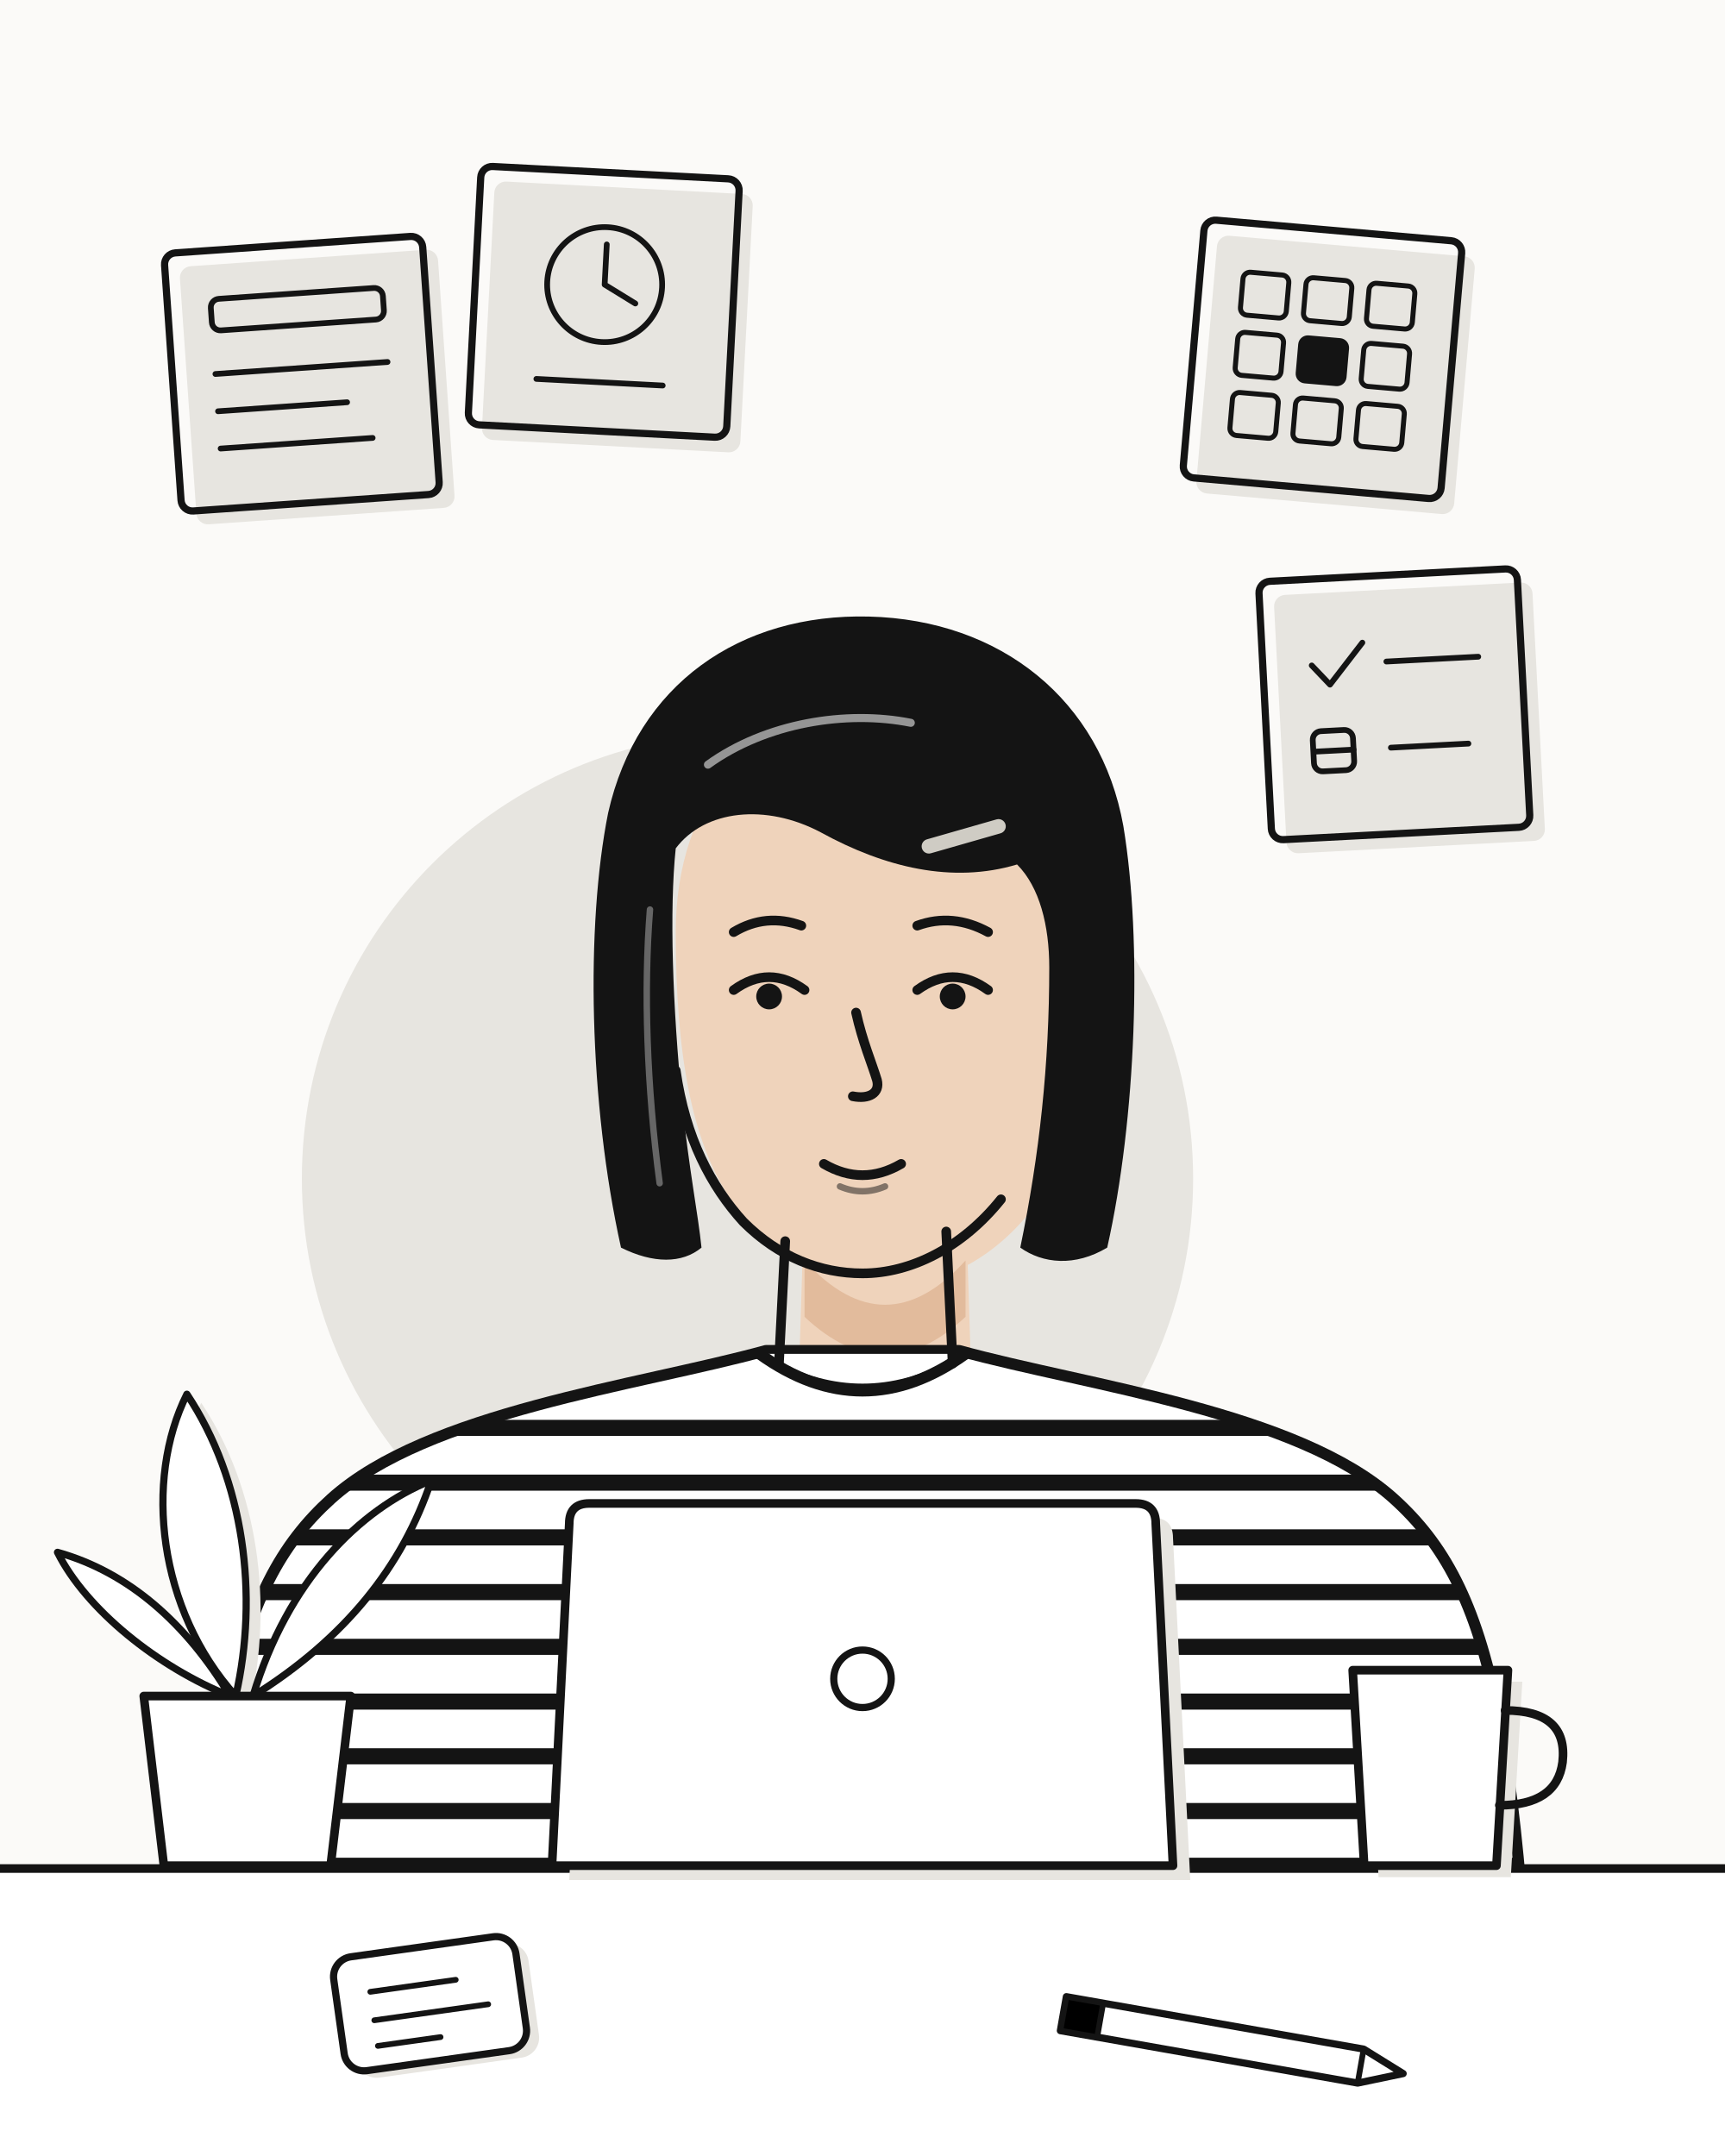
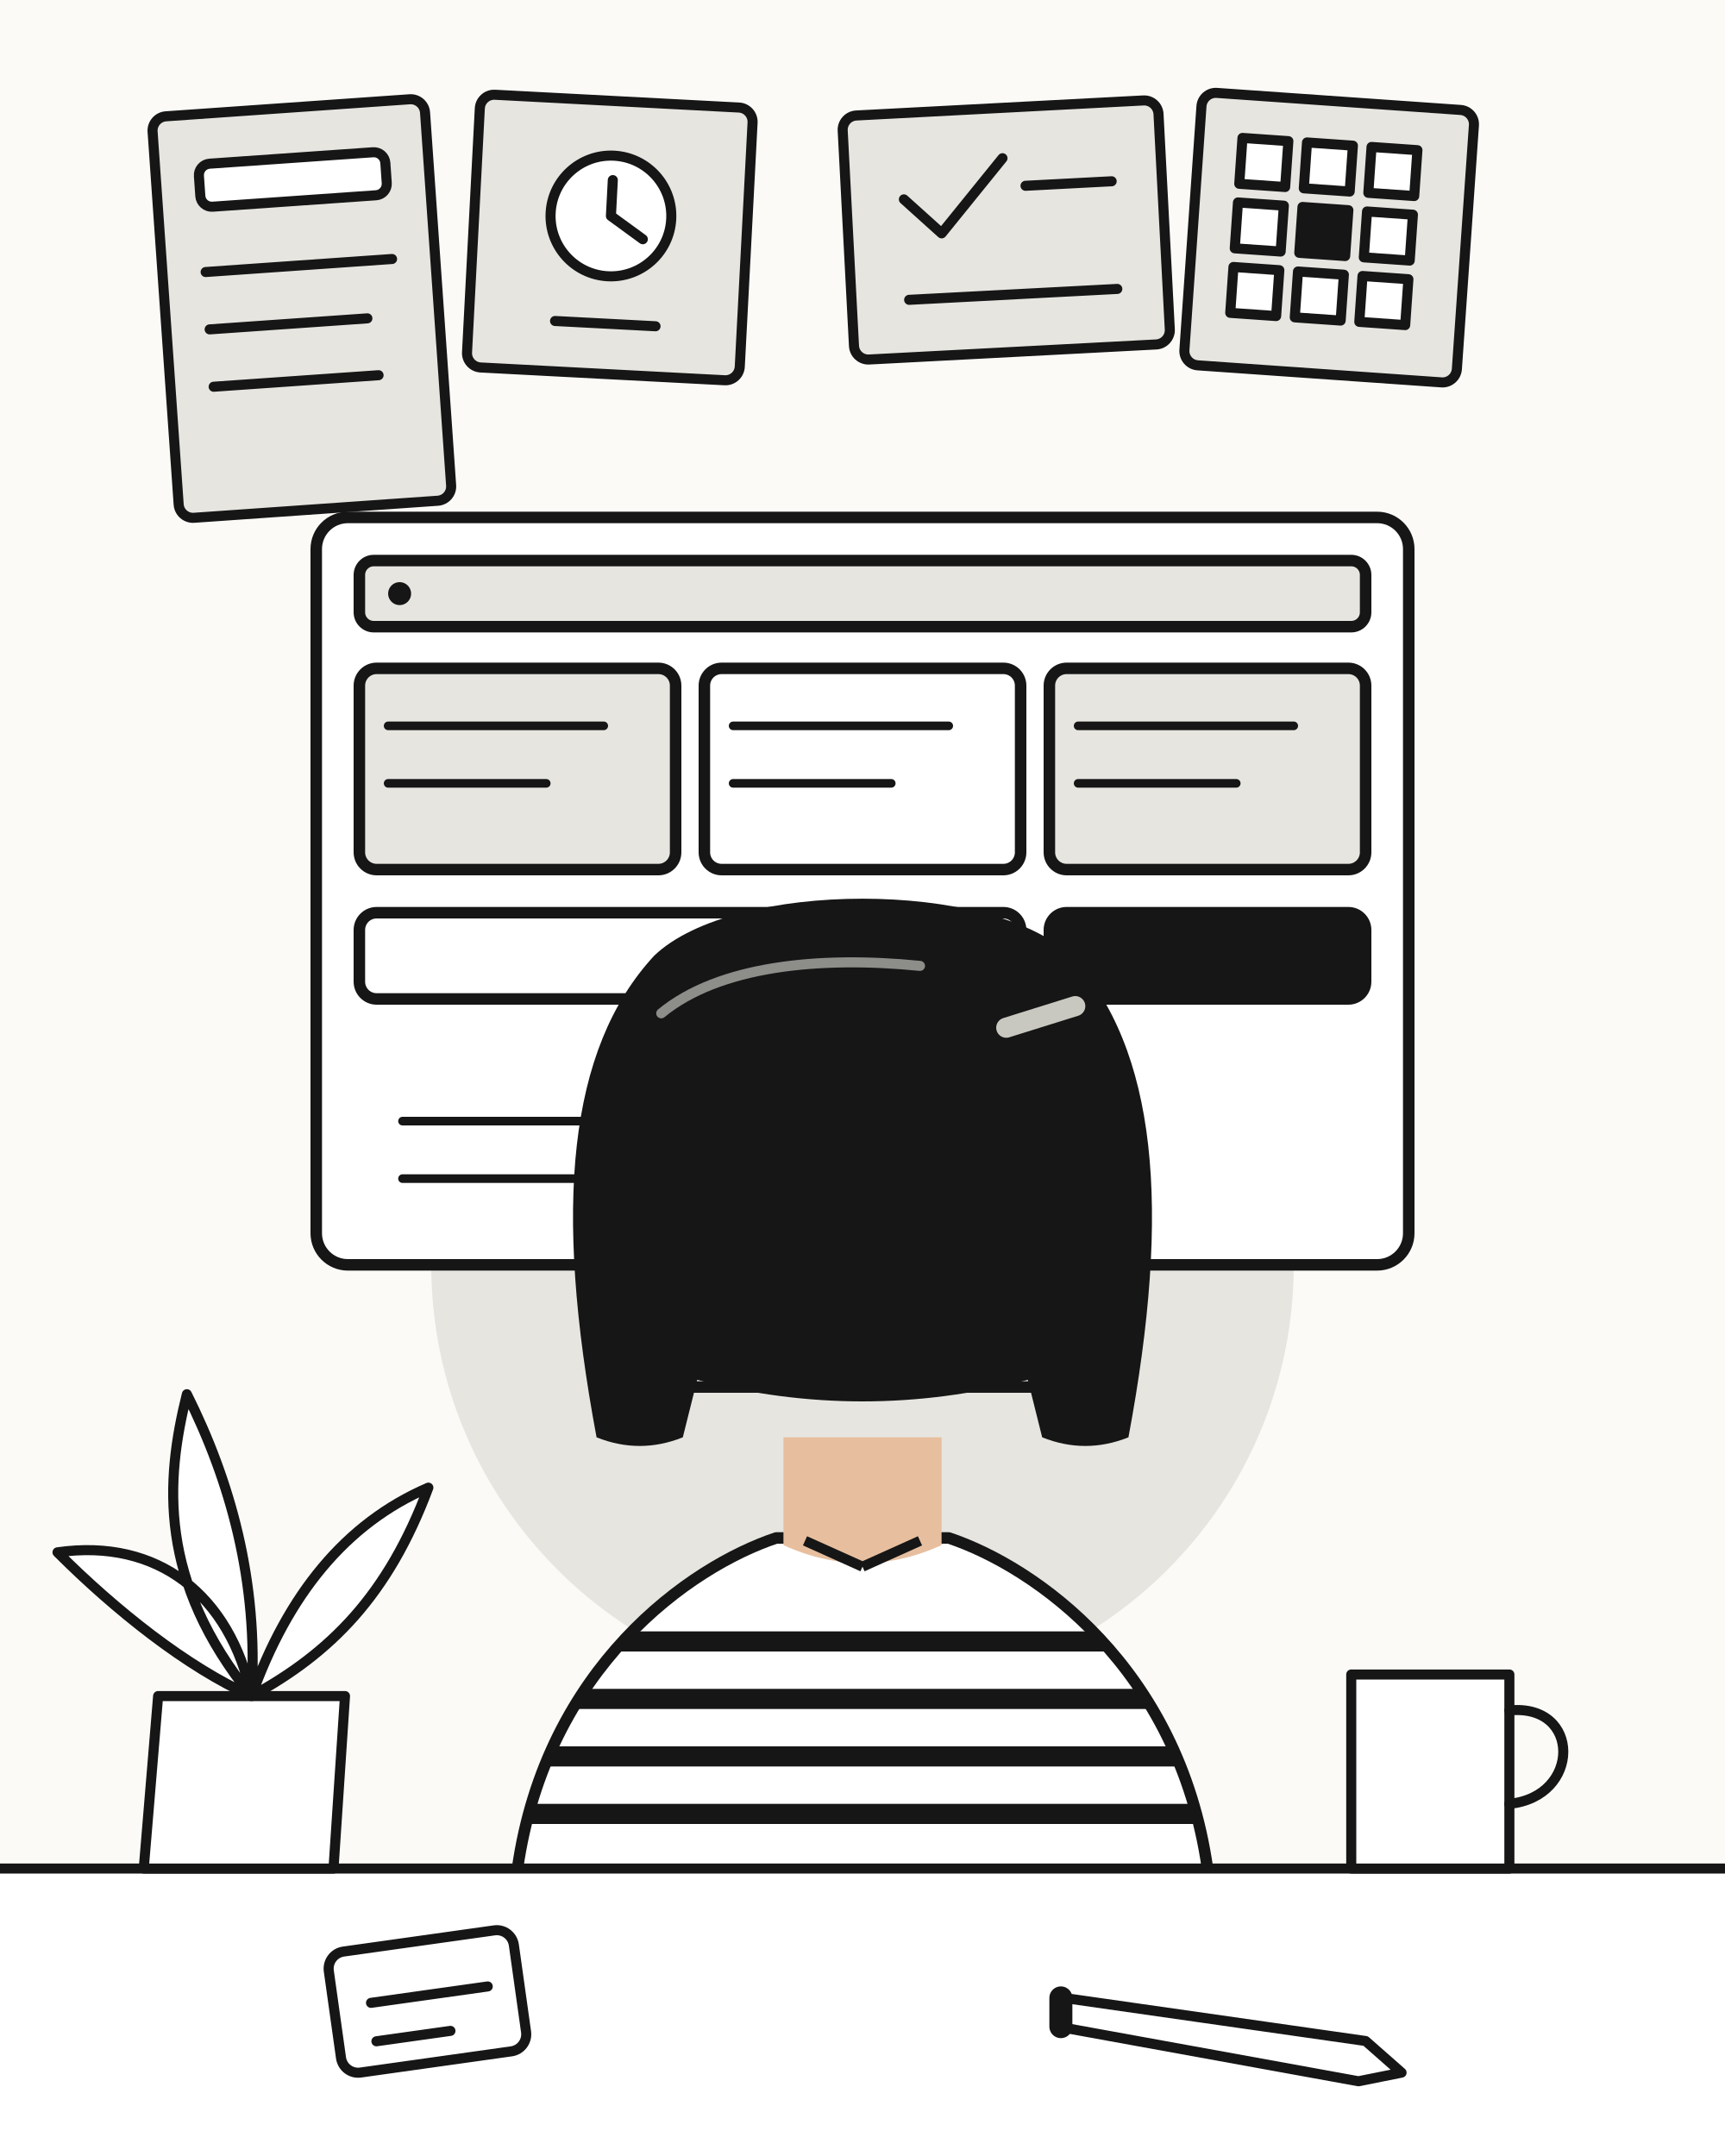
- <svg xmlns="http://www.w3.org/2000/svg" width="1200" height="1500" viewBox="0 0 1200 1500">
+ <svg xmlns="http://www.w3.org/2000/svg" viewBox="0 0 1200 1500" width="1200" height="1500">
  <defs>
-     <clipPath id="na-torso">
-       <path d="M -60 214 C -140 236 -270 252 -330 306 C -392 362 -410 450 -420 760 L 420 760 C 410 450 392 362 330 306 C 270 252 140 236 60 214 Z" />
+     <clipPath id="top">
+       <path d="M360 1300 C380 1160 480 1090 540 1070 L660 1070 C720 1090 820 1160 840 1300Z" />
    </clipPath>
  </defs>
-   <rect width="1200" height="1500" fill="#fbfaf8" />
-   <g transform="rotate(-4 210 260)">
-     <rect x="130" y="180" width="180" height="180" rx="8" fill="#e7e5e0" />
-     <rect x="120" y="170" width="180" height="180" rx="8" fill="none" stroke="#141414" stroke-width="5" stroke-linecap="round" stroke-linejoin="round" />
-     <rect x="150" y="204" width="120" height="22" rx="6" fill="none" stroke="#141414" stroke-width="4" stroke-linecap="round" stroke-linejoin="round" />
-     <path d="M 150 256 H 270 M 150 282 H 240 M 150 308 H 256" fill="none" stroke="#141414" stroke-width="4" stroke-linecap="round" stroke-linejoin="round" />
-   </g>
-   <g transform="rotate(3 420 210)">
-     <rect x="340" y="130" width="180" height="180" rx="8" fill="#e7e5e0" />
-     <rect x="330" y="120" width="180" height="180" rx="8" fill="none" stroke="#141414" stroke-width="5" stroke-linecap="round" stroke-linejoin="round" />
-     <circle cx="420" cy="198" r="40" fill="none" stroke="#141414" stroke-width="4" stroke-linecap="round" stroke-linejoin="round" />
-     <path d="M 420 198 V 170 M 420 198 L 442 210" fill="none" stroke="#141414" stroke-width="4" stroke-linecap="round" stroke-linejoin="round" />
-     <path d="M 376 266 H 464" fill="none" stroke="#141414" stroke-width="4" stroke-linecap="round" stroke-linejoin="round" />
-   </g>
-   <g transform="rotate(5 920 250)">
-     <rect x="840" y="170" width="180" height="180" rx="8" fill="#e7e5e0" />
-     <rect x="830" y="160" width="180" height="180" rx="8" fill="none" stroke="#141414" stroke-width="5" stroke-linecap="round" stroke-linejoin="round" />
-     <rect x="860" y="194" width="32" height="30" rx="5" fill="none" stroke="#141414" stroke-width="3.5" stroke-linecap="round" stroke-linejoin="round" />
-     <rect x="904" y="194" width="32" height="30" rx="5" fill="none" stroke="#141414" stroke-width="3.5" stroke-linecap="round" stroke-linejoin="round" />
-     <rect x="948" y="194" width="32" height="30" rx="5" fill="none" stroke="#141414" stroke-width="3.5" stroke-linecap="round" stroke-linejoin="round" />
-     <rect x="860" y="236" width="32" height="30" rx="5" fill="none" stroke="#141414" stroke-width="3.5" stroke-linecap="round" stroke-linejoin="round" />
-     <rect x="904" y="236" width="32" height="30" rx="5" fill="#141414" stroke="#141414" stroke-width="3.5" stroke-linecap="round" stroke-linejoin="round" />
-     <rect x="948" y="236" width="32" height="30" rx="5" fill="none" stroke="#141414" stroke-width="3.5" stroke-linecap="round" stroke-linejoin="round" />
-     <rect x="860" y="278" width="32" height="30" rx="5" fill="none" stroke="#141414" stroke-width="3.5" stroke-linecap="round" stroke-linejoin="round" />
-     <rect x="904" y="278" width="32" height="30" rx="5" fill="none" stroke="#141414" stroke-width="3.5" stroke-linecap="round" stroke-linejoin="round" />
-     <rect x="948" y="278" width="32" height="30" rx="5" fill="none" stroke="#141414" stroke-width="3.5" stroke-linecap="round" stroke-linejoin="round" />
-   </g>
-   <g transform="rotate(-3 970 490)">
-     <rect x="890" y="410" width="180" height="180" rx="8" fill="#e7e5e0" />
-     <rect x="880" y="400" width="180" height="180" rx="8" fill="none" stroke="#141414" stroke-width="5" stroke-linecap="round" stroke-linejoin="round" />
-     <path d="M 914 460 l 12 14 l 24 -28 M 966 460 H 1030 M 914 520 h 26 M 966 520 H 1020" fill="none" stroke="#141414" stroke-width="4" stroke-linecap="round" stroke-linejoin="round" />
-     <rect x="912" y="506" width="28" height="28" rx="6" fill="none" stroke="#141414" stroke-width="4" stroke-linecap="round" stroke-linejoin="round" />
-   </g>
-   <circle cx="520" cy="820" r="310" fill="#e7e5e0" />
-   <g transform="translate(600 700) scale(1.12)">
-     <g>
-       <path d="M 0 -196 C 82 -196 130 -136 130 -54 C 130 22 120 76 96 112 C 72 146 38 166 0 166 C -38 166 -72 146 -96 112 C -120 76 -130 22 -130 -54 C -130 -136 -82 -196 0 -196 Z" transform="translate(14 8)" fill="#efd3bb" />
-       <path d="M -50 110 L -54 236 Q 0 262 54 236 L 50 110 Z" transform="translate(14 8)" fill="#efd3bb" />
-       <path d="M -50 150 Q 0 205 50 150 L 50 185 Q 0 232 -50 185 Z" transform="translate(14 8)" fill="#e2bb9c" />
-       <path d="M -60 214 C -140 236 -270 252 -330 306 C -392 362 -410 450 -420 760 L 420 760 C 410 450 392 362 330 306 C 270 252 140 236 60 214 Z" fill="#fff" />
-       <g clip-path="url(#na-torso)">
-         <path d="M -440 262 H 440" stroke="#141414" stroke-width="10" />
-         <path d="M -440 296 H 440" stroke="#141414" stroke-width="10" />
-         <path d="M -440 330 H 440" stroke="#141414" stroke-width="10" />
-         <path d="M -440 364 H 440" stroke="#141414" stroke-width="10" />
-         <path d="M -440 398 H 440" stroke="#141414" stroke-width="10" />
-         <path d="M -440 432 H 440" stroke="#141414" stroke-width="10" />
-         <path d="M -440 466 H 440" stroke="#141414" stroke-width="10" />
-         <path d="M -440 500 H 440" stroke="#141414" stroke-width="10" />
-         <path d="M -440 534 H 440" stroke="#141414" stroke-width="10" />
-         <path d="M -440 568 H 440" stroke="#141414" stroke-width="10" />
-         <path d="M -440 602 H 440" stroke="#141414" stroke-width="10" />
-         <path d="M -440 636 H 440" stroke="#141414" stroke-width="10" />
-         <path d="M -440 670 H 440" stroke="#141414" stroke-width="10" />
-         <path d="M -440 704 H 440" stroke="#141414" stroke-width="10" />
-         <path d="M -440 738 H 440" stroke="#141414" stroke-width="10" />
-         <path d="M -440 772 H 440" stroke="#141414" stroke-width="10" />
+   <rect width="1200" height="1500" fill="#fbfaf7" />
+   <g stroke="#161616" stroke-width="7" stroke-linejoin="round" stroke-linecap="round">
+     <g transform="rotate(-4 205 215)">
+       <rect x="115" y="75" width="190" height="280" rx="10" fill="#e6e5e0" />
+       <rect x="145" y="110" width="130" height="30" rx="8" fill="#fff" />
+       <path d="M145 185H275M145 225H255M145 265H260" fill="none" />
+     </g>
+     <g transform="rotate(3 420 150)">
+       <rect x="330" y="70" width="190" height="190" rx="10" fill="#e6e5e0" />
+       <circle cx="425" cy="150" r="42" fill="#fff" />
+       <path d="M425 125V150L448 165M390 225H460" fill="none" />
+     </g>
+     <g transform="rotate(4 920 160)">
+       <rect x="830" y="70" width="190" height="190" rx="10" fill="#e6e5e0" />
+       <g fill="#fff">
+         <rect x="860" y="100" width="32" height="32" />
+         <rect x="905" y="100" width="32" height="32" />
+         <rect x="950" y="100" width="32" height="32" />
+         <rect x="860" y="145" width="32" height="32" />
+         <rect x="905" y="145" width="32" height="32" fill="#161616" />
+         <rect x="950" y="145" width="32" height="32" />
+         <rect x="860" y="190" width="32" height="32" />
+         <rect x="905" y="190" width="32" height="32" />
+         <rect x="950" y="190" width="32" height="32" />
      </g>
-       <path d="M -60 214 C -140 236 -270 252 -330 306 C -392 362 -410 450 -420 760 L 420 760 C 410 450 392 362 330 306 C 270 252 140 236 60 214 Z" fill="none" stroke="#141414" stroke-width="7" stroke-linecap="round" stroke-linejoin="round" />
-       <path d="M -64 216 Q 0 262 64 216" fill="#fff" stroke="#141414" stroke-width="7" stroke-linecap="round" stroke-linejoin="round" />
-       <path d="M -56 222 Q 0 252 56 222" fill="none" stroke="#141414" stroke-width="5" stroke-linecap="round" stroke-linejoin="round" />
-       <path d="M -48 146 L -52 224" fill="none" stroke="#141414" stroke-width="6" stroke-linecap="round" stroke-linejoin="round" />
-       <path d="M 52 140 L 56 222" fill="none" stroke="#141414" stroke-width="6" stroke-linecap="round" stroke-linejoin="round" />
-       <path d="M -150 150 C -170 60 -172 -50 -158 -120 C -140 -200 -76 -244 4 -242 C 86 -240 148 -190 162 -112 C 174 -40 170 70 152 150 C 132 162 112 160 98 150 C 110 92 116 36 116 -24 C 116 -50 110 -74 96 -88 C 56 -76 14 -86 -26 -108 C -60 -126 -98 -122 -116 -98 C -120 -60 -118 0 -112 60 C -108 100 -102 130 -100 150 C -112 160 -130 160 -150 150 Z" fill="#141414" />
-       <path d="M -96 -150 C -60 -176 -10 -184 30 -176" stroke="#fff" stroke-width="5" fill="none" stroke-linecap="round" opacity=".55" />
-       <path d="M -132 -60 C -136 -10 -134 50 -126 110" stroke="#fff" stroke-width="4" fill="none" stroke-linecap="round" opacity=".35" />
-       <path d="M -116 40 C -110 82 -94 112 -74 134 C -52 156 -26 166 0 166 C 30 166 62 150 86 120" fill="none" stroke="#141414" stroke-width="6" stroke-linecap="round" stroke-linejoin="round" />
-       <rect x="34" y="-112" width="58" height="13" rx="6.5" fill="#cfccc4" stroke="#141414" stroke-width="4" transform="rotate(-16 63 -105)" />
-       <circle cx="-118" cy="96" r="7" fill="#141414" />
-       <path d="M -80 -46 Q -60 -58 -38 -50" fill="none" stroke="#141414" stroke-width="6" stroke-linecap="round" stroke-linejoin="round" />
-       <path d="M 34 -50 Q 56 -58 78 -46" fill="none" stroke="#141414" stroke-width="6" stroke-linecap="round" stroke-linejoin="round" />
-       <path d="M -80 -10 Q -58 -26 -36 -10" fill="none" stroke="#141414" stroke-width="6" stroke-linecap="round" stroke-linejoin="round" />
-       <path d="M 34 -10 Q 56 -26 78 -10" fill="none" stroke="#141414" stroke-width="6" stroke-linecap="round" stroke-linejoin="round" />
-       <circle cx="-58" cy="-6" r="8" fill="#141414" />
-       <circle cx="56" cy="-6" r="8" fill="#141414" />
-       <path d="M -4 4 C 0 22 6 36 9 46 C 11 54 4 58 -6 56" fill="none" stroke="#141414" stroke-width="6" stroke-linecap="round" stroke-linejoin="round" />
-       <path d="M -24 98 Q 0 112 24 98" fill="none" stroke="#141414" stroke-width="6" stroke-linecap="round" stroke-linejoin="round" />
-       <path d="M -14 112 Q 0 118 14 112" stroke="#141414" stroke-width="4" fill="none" stroke-linecap="round" opacity=".5" />
+     </g>
+     <g transform="rotate(-3 700 160)">
+       <rect x="590" y="75" width="220" height="170" rx="10" fill="#e6e5e0" />
+       <path d="M630 135L655 160L700 110M715 130H775M630 205H775" fill="none" />
    </g>
  </g>
+   <circle cx="600" cy="880" r="300" fill="#e6e5e0" />
+   <g stroke="#161616" stroke-width="8" stroke-linejoin="round" stroke-linecap="round">
+     <path d="M560 840H640V900H560Z" fill="#161616" stroke="none" />
+     <rect x="220" y="360" width="760" height="520" rx="22" fill="#fff" />
+     <rect x="250" y="390" width="700" height="46" rx="10" fill="#e6e5e0" />
+     <circle cx="278" cy="413" r="8" fill="#161616" stroke="none" />
+     <rect x="250" y="465" width="220" height="140" rx="12" fill="#e6e5e0" />
+     <rect x="490" y="465" width="220" height="140" rx="12" fill="#fff" />
+     <rect x="730" y="465" width="220" height="140" rx="12" fill="#e6e5e0" />
+     <path d="M270 505H420M270 545H380M510 505H660M510 545H620M750 505H900M750 545H860" fill="none" stroke-width="6" />
+     <rect x="250" y="635" width="460" height="60" rx="12" fill="#fff" />
+     <rect x="730" y="635" width="220" height="60" rx="12" fill="#161616" />
+     <path d="M280 780H560M280 820H460" fill="none" stroke-width="6" />
+     <path d="M545 880H655V960H545Z" fill="#e6e5e0" />
+     <path d="M470 965H730" fill="none" />
+   </g>
+   <g clip-path="url(#top)">
+     <rect x="300" y="1000" width="600" height="320" fill="#fff" />
+     <g fill="#161616">
+       <rect x="300" y="1135" width="600" height="14" />
+       <rect x="300" y="1175" width="600" height="14" />
+       <rect x="300" y="1215" width="600" height="14" />
+       <rect x="300" y="1255" width="600" height="14" />
+     </g>
+   </g>
+   <path d="M360 1300 C380 1160 480 1090 540 1070 L660 1070 C720 1090 820 1160 840 1300" fill="none" stroke="#161616" stroke-width="8" stroke-linejoin="round" />
+   <path d="M545 1000H655V1075Q600 1100 545 1075Z" fill="#e7bf9f" />
+   <path d="M600 1090Q600 1090 560 1072M600 1090Q640 1072 640 1072" fill="none" stroke="#161616" stroke-width="7" />
+   <path d="M415 1000 C385 840 395 730 455 665 C510 612 690 612 745 665 C805 730 815 840 785 1000 Q755 1012 725 1000 L715 960 Q600 990 485 960 L475 1000 Q445 1012 415 1000Z" fill="#161616" />
+   <path d="M460 705 C500 672 570 665 640 672" fill="none" stroke="#8d8d8a" stroke-width="7" stroke-linecap="round" />
+   <path d="M700 715 L748 700" stroke="#c9c8c0" stroke-width="14" stroke-linecap="round" />
  <rect x="0" y="1300" width="1200" height="200" fill="#fff" />
-   <path d="M 0 1300 H 1200" fill="none" stroke="#141414" stroke-width="6" stroke-linecap="round" stroke-linejoin="round" />
-   <path d="M 396 1060 Q 396 1046 410 1046 L 790 1046 Q 804 1046 804 1060 L 816 1298 L 384 1298 Z" fill="#e7e5e0" transform="translate(12 10)" />
-   <path d="M 396 1060 Q 396 1046 410 1046 L 790 1046 Q 804 1046 804 1060 L 816 1298 L 384 1298 Z" fill="#fff" stroke="#141414" stroke-width="6" stroke-linecap="round" stroke-linejoin="round" />
-   <circle cx="600" cy="1168" r="20" fill="none" stroke="#141414" stroke-width="5" stroke-linecap="round" stroke-linejoin="round" />
-   <g transform="translate(300 1400) rotate(-8)">
-     <rect x="-64" y="-46" width="128" height="80" rx="14" fill="#e7e5e0" transform="translate(8 6)" />
-     <rect x="-64" y="-46" width="128" height="80" rx="14" fill="#fff" stroke="#141414" stroke-width="5" stroke-linecap="round" stroke-linejoin="round" />
-     <path d="M -40 -20 h 60 M -40 0 h 80 M -40 18 h 44" fill="none" stroke="#141414" stroke-width="4" stroke-linecap="round" stroke-linejoin="round" />
-   </g>
-   <g transform="translate(860 1410) rotate(10)">
-     <path d="M -120 0 L 90 0 L 120 12 L 90 24 L -120 24 Z" fill="#fff" stroke="#141414" stroke-width="5" stroke-linecap="round" stroke-linejoin="round" />
-     <path d="M 90 0 L 90 24" fill="none" stroke="#141414" stroke-width="4" stroke-linecap="round" stroke-linejoin="round" />
-     <rect x="-120" y="0" width="26" height="24" fill="${GRAY2}" stroke="#141414" stroke-width="4" stroke-linecap="round" stroke-linejoin="round" />
-   </g>
-   <g transform="translate(985 1210)">
-     <path d="M -44 -48 L 64 -48 L 56 88 L -36 88 Z" fill="#e7e5e0" transform="translate(10 8)" />
-     <path d="M -44 -48 L 64 -48 L 56 88 L -36 88 Z" fill="#fff" stroke="#141414" stroke-width="6" stroke-linecap="round" stroke-linejoin="round" />
-     <path d="M 62 -20 q 44 0 40 36 q -4 30 -44 30" fill="none" stroke="#141414" stroke-width="6" stroke-linecap="round" stroke-linejoin="round" />
-   </g>
-   <g transform="translate(170 1180)">
-     <path d="M -6 0 C -60 -60 -70 -150 -40 -210 C 0 -150 10 -70 -6 0 Z" fill="#e7e5e0" transform="translate(10 6)" />
-     <path d="M -6 0 C -60 -60 -70 -150 -40 -210 C 0 -150 10 -70 -6 0 Z" fill="#fff" stroke="#141414" stroke-width="5" stroke-linecap="round" stroke-linejoin="round" />
-     <path d="M 6 0 C 30 -80 80 -130 130 -150 C 110 -90 70 -40 6 0 Z" fill="#fff" stroke="#141414" stroke-width="5" stroke-linecap="round" stroke-linejoin="round" />
-     <path d="M -10 0 C -60 -20 -110 -60 -130 -100 C -80 -86 -40 -50 -10 0 Z" fill="#fff" stroke="#141414" stroke-width="5" stroke-linecap="round" stroke-linejoin="round" />
-     <path d="M -70 0 L 74 0 L 60 118 L -56 118 Z" fill="#fff" stroke="#141414" stroke-width="6" stroke-linecap="round" stroke-linejoin="round" />
+   <path d="M0 1300H1200" stroke="#161616" stroke-width="7" />
+   <g stroke="#161616" stroke-width="7" stroke-linejoin="round" stroke-linecap="round" fill="#fff">
+     <path d="M100 1300L110 1180H240L232 1300Z" />
+     <path d="M175 1180C110 1100 115 1030 130 970C160 1030 180 1100 175 1180ZM175 1180C130 1160 80 1120 40 1080C110 1070 160 1110 175 1180ZM175 1180C200 1110 240 1060 298 1035C270 1110 230 1150 175 1180Z" />
+     <path d="M940 1300V1165H1050V1300Z" />
+     <path d="M1050 1190C1100 1185 1100 1250 1050 1255" fill="none" />
+     <rect x="232" y="1350" width="130" height="85" rx="12" transform="rotate(-8 297 1390)" />
+     <path d="M258 1388H340M258 1415H310" fill="none" transform="rotate(-8 297 1390)" />
+     <path d="M740 1390L950 1420L975 1442L945 1448L736 1410Z" />
+     <path d="M738 1390V1410" stroke-width="16" />
  </g>
</svg>
